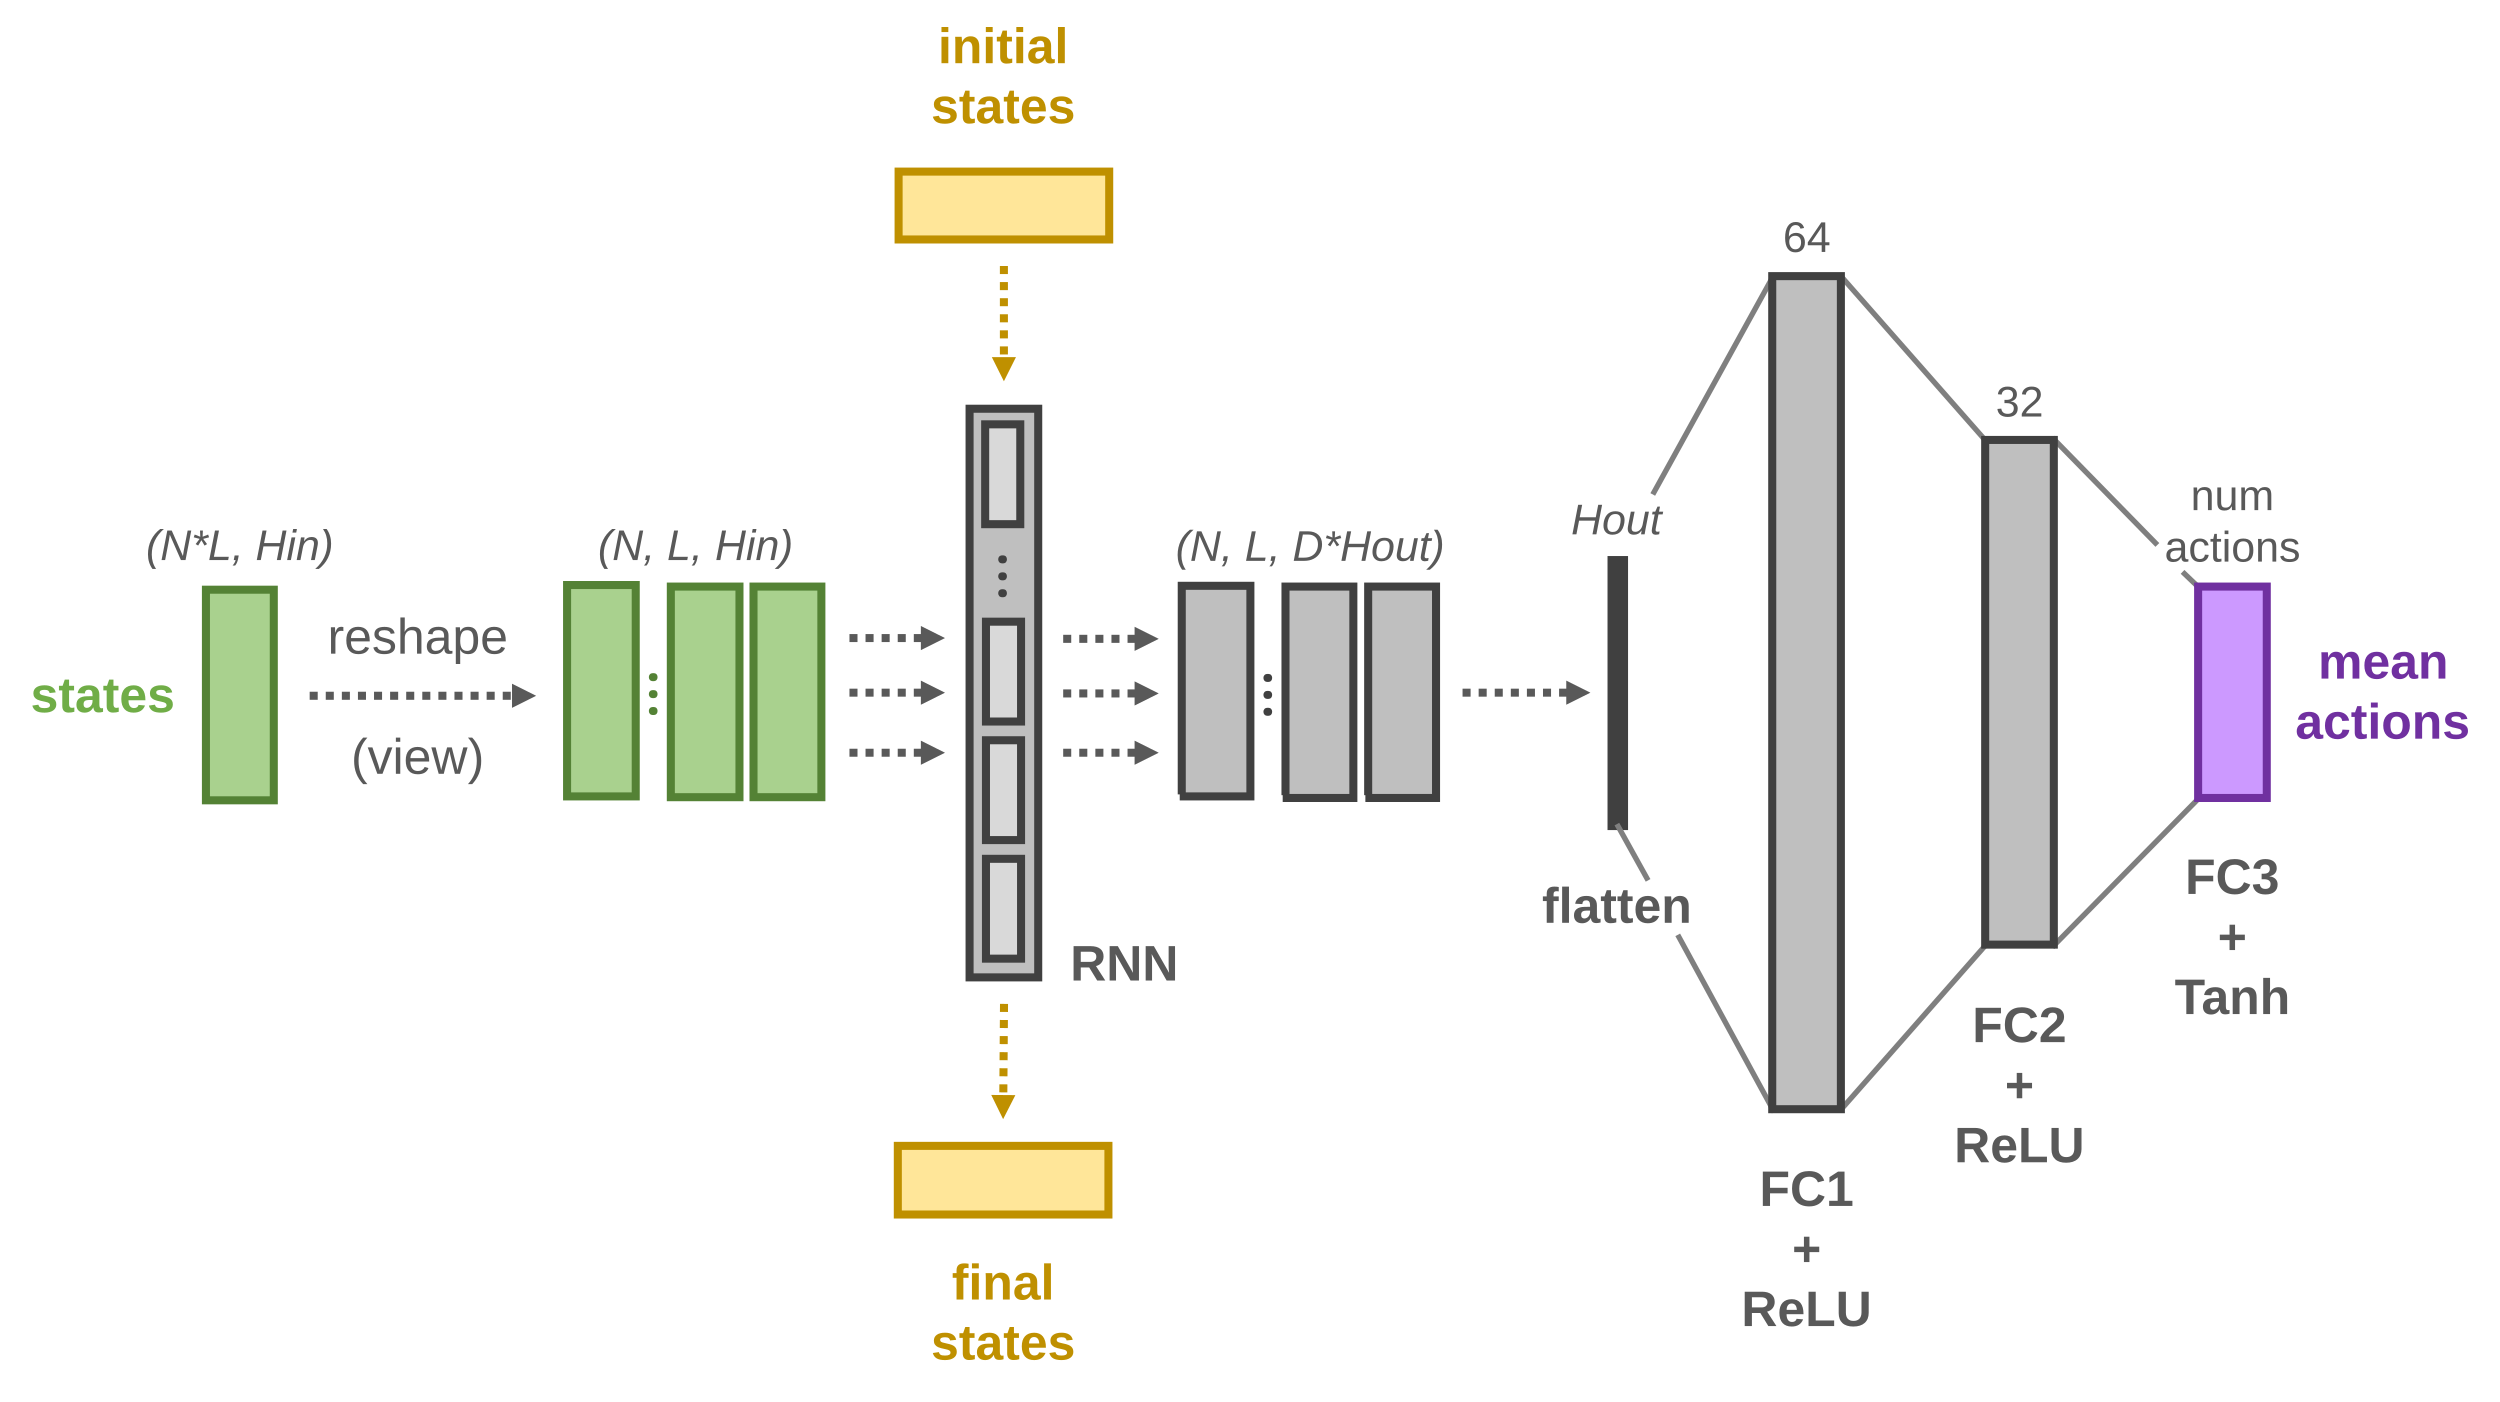
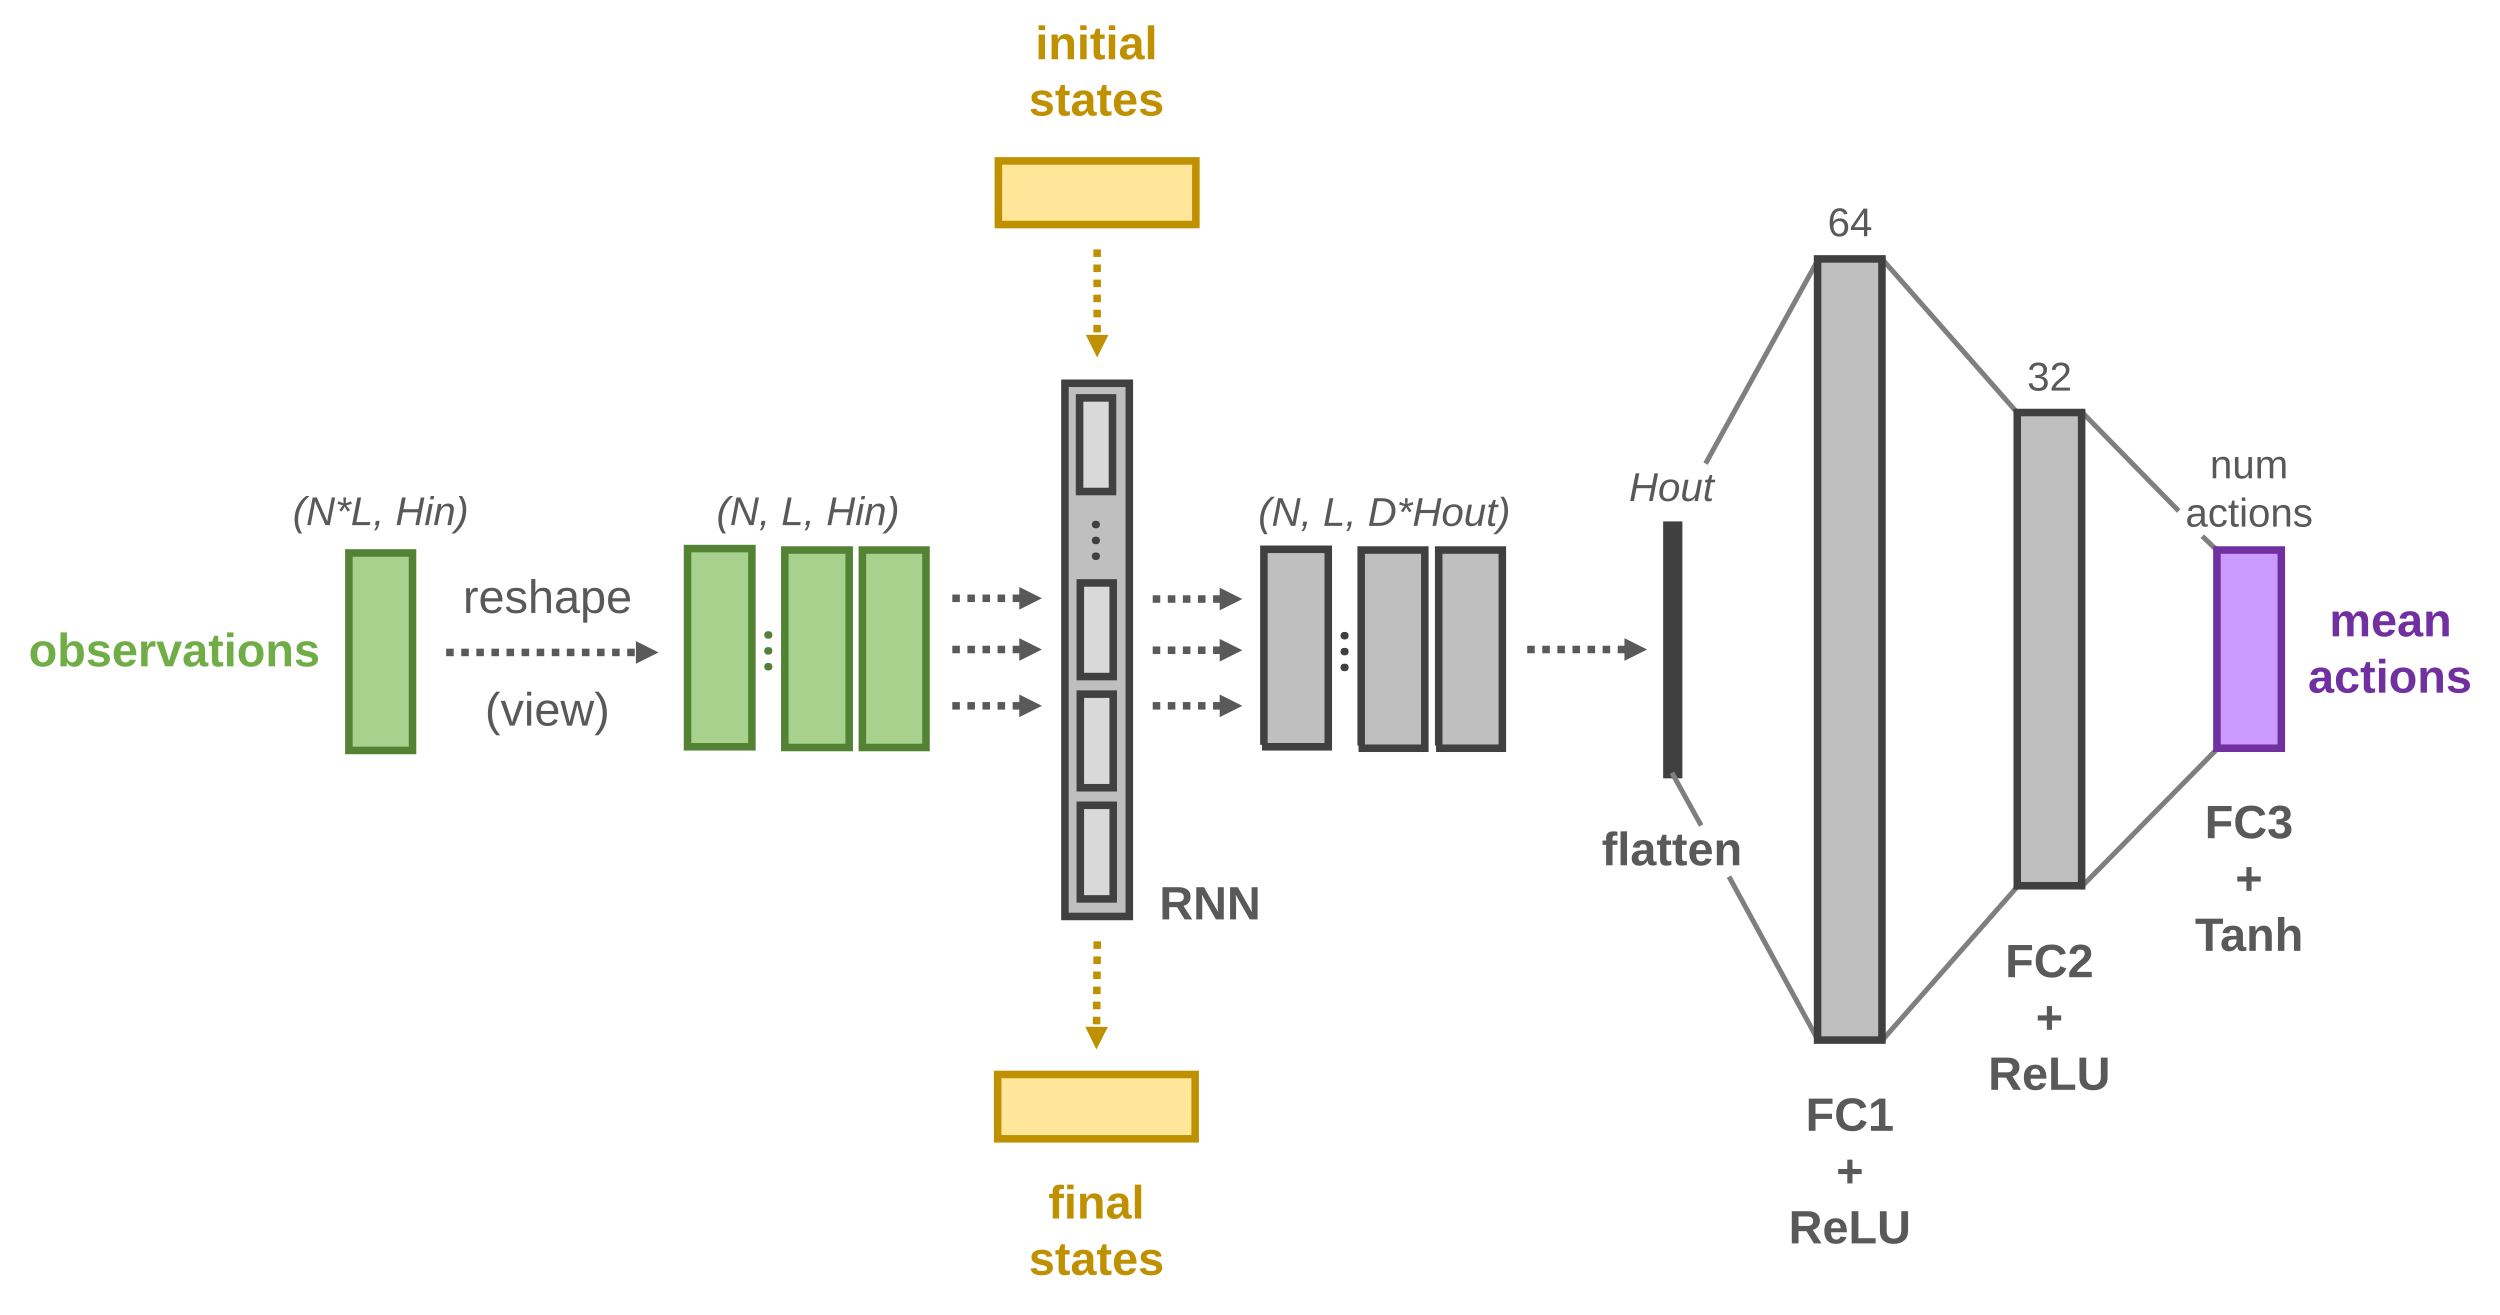
- <svg xmlns="http://www.w3.org/2000/svg" width="3205" height="1797" xml:space="preserve" overflow="hidden">
-   <defs>
-     <clipPath id="clip0">
-       <rect x="1662" y="688" width="3205" height="1797" />
-     </clipPath>
-   </defs>
-   <g clip-path="url(#clip0)" transform="translate(-1662 -688)">
+ <svg xmlns="http://www.w3.org/2000/svg" width="3418" height="1797" xml:space="preserve" overflow="hidden">
+   <g transform="translate(-1449 -688)">
    <path d="M3814.5 1889.5 3934.94 2110.65" stroke="#7F7F7F" stroke-width="6.875" stroke-linecap="square" stroke-miterlimit="8" stroke-dasharray="20.625 6.875" fill="none" fill-rule="evenodd" />
    <path d="M0 0 152.508 276.391" stroke="#7F7F7F" stroke-width="6.875" stroke-linecap="square" stroke-miterlimit="8" stroke-dasharray="20.625 6.875" fill="none" fill-rule="evenodd" transform="matrix(-1 0 0 1 3935.01 1042.5)" />
    <rect x="2905" y="1212" width="88" height="729" stroke="#404040" stroke-width="10.312" stroke-miterlimit="8" fill="#BFBFBF" />
    <rect x="2925" y="1232" width="45" height="128" stroke="#404040" stroke-width="10.312" stroke-miterlimit="8" fill="#D9D9D9" />
    <rect x="2926" y="1637" width="45" height="128" stroke="#404040" stroke-width="10.312" stroke-miterlimit="8" fill="#D9D9D9" />
    <rect x="2926" y="1789" width="45" height="128" stroke="#404040" stroke-width="10.312" stroke-miterlimit="8" fill="#D9D9D9" />
    <path d="M5.156-2.51828e-05 5.156 10.312-5.156 10.312-5.156 2.51828e-05ZM5.156 20.625 5.156 30.938-5.156 30.938-5.156 20.625ZM5.156 41.25 5.157 51.562-5.156 51.562-5.156 41.25ZM5.157 61.875 5.157 72.188-5.156 72.188-5.156 61.875ZM5.157 82.5 5.157 92.812-5.156 92.812-5.156 82.5ZM5.157 103.125 5.157 113.437-5.156 113.438-5.156 103.125ZM15.469 116.85 0.001 147.787-15.468 116.85Z" fill="#BF9000" transform="matrix(-1 0 0 1 2949 1029)" />
    <path d="M5.156-0.04 5.236 10.272-5.076 10.352-5.156 0.04ZM5.317 20.584 5.397 30.896-4.915 30.977-4.995 20.665ZM5.478 41.209 5.558 51.521-4.754 51.601-4.835 41.289ZM5.638 61.833 5.719 72.145-4.593 72.225-4.674 61.913ZM5.799 82.457 5.88 92.769-4.433 92.85-4.513 82.538ZM5.96 103.082 6.04 113.394-4.272 113.474-4.352 103.162ZM16.379 116.715 1.152 147.772-14.557 116.956Z" fill="#BF9000" transform="matrix(-1 0 0 1 2949.15 1975)" />
    <rect x="2522" y="1440" width="88" height="270" stroke="#548235" stroke-width="10.312" stroke-miterlimit="8" fill="#A9D18E" />
    <rect x="2389" y="1438" width="88" height="271" stroke="#548235" stroke-width="10.312" stroke-miterlimit="8" fill="#A9D18E" />
    <rect x="2628" y="1440" width="87" height="270" stroke="#548235" stroke-width="10.312" stroke-miterlimit="8" fill="#A9D18E" />
    <text fill="#548235" font-family="Calibri,Calibri_MSFontService,sans-serif" font-weight="400" font-size="83" transform="matrix(6.12323e-17 1 -1 6.12323e-17 2494.96 1545)">…</text>
    <rect x="2926" y="1485" width="45" height="128" stroke="#404040" stroke-width="10.312" stroke-miterlimit="8" fill="#D9D9D9" />
    <text fill="#404040" font-family="Calibri,Calibri_MSFontService,sans-serif" font-weight="400" font-size="83" transform="matrix(6.12323e-17 1 -1 6.12323e-17 2942.84 1394)">…</text>
    <rect x="2814" y="908" width="270" height="87" stroke="#BF9000" stroke-width="10.312" stroke-miterlimit="8" fill="#FFE699" />
    <rect x="2813" y="2157" width="270" height="88" stroke="#BF9000" stroke-width="10.312" stroke-miterlimit="8" fill="#FFE699" />
-     <text fill="#70AD47" font-family="Arial,Arial_MSFontService,sans-serif" font-weight="700" font-size="64" transform="matrix(1 0 0 1 1701.2 1601)">states</text>
    <path d="M2059 1574.84 2069.31 1574.84 2069.31 1585.16 2059 1585.16ZM2079.62 1574.84 2089.94 1574.84 2089.94 1585.16 2079.62 1585.16ZM2100.25 1574.84 2110.56 1574.84 2110.56 1585.16 2100.25 1585.16ZM2120.88 1574.84 2131.19 1574.84 2131.19 1585.16 2120.88 1585.16ZM2141.5 1574.84 2151.81 1574.84 2151.81 1585.16 2141.5 1585.16ZM2162.12 1574.84 2172.44 1574.84 2172.44 1585.16 2162.12 1585.16ZM2182.75 1574.84 2193.06 1574.84 2193.06 1585.16 2182.75 1585.16ZM2203.38 1574.84 2213.69 1574.84 2213.69 1585.16 2203.38 1585.16ZM2224 1574.84 2234.31 1574.84 2234.31 1585.16 2224 1585.16ZM2244.62 1574.84 2254.94 1574.84 2254.94 1585.16 2244.62 1585.16ZM2265.25 1574.84 2275.56 1574.84 2275.56 1585.16 2265.25 1585.16ZM2285.88 1574.84 2296.19 1574.84 2296.19 1585.16 2285.88 1585.16ZM2306.5 1574.84 2316.81 1574.84 2316.81 1585.16 2306.5 1585.16ZM2318.4 1564.53 2349.33 1580 2318.4 1595.47Z" fill="#595959" />
    <text fill="#595959" font-family="Arial,Arial_MSFontService,sans-serif" font-weight="400" font-size="64" transform="matrix(1 0 0 1 2081.94 1526)">reshape</text>
-     <text fill="#595959" font-family="Arial,Arial_MSFontService,sans-serif" font-weight="400" font-size="64" transform="matrix(1 0 0 1 2112.03 1680)">(</text>
-     <text fill="#595959" font-family="Arial,Arial_MSFontService,sans-serif" font-weight="400" font-size="64" transform="matrix(1 0 0 1 2133.23 1680)">view</text>
-     <text fill="#595959" font-family="Arial,Arial_MSFontService,sans-serif" font-weight="400" font-size="64" transform="matrix(1 0 0 1 2261.56 1680)">)</text>
+     <text fill="#595959" font-family="Arial,Arial_MSFontService,sans-serif" font-weight="400" font-size="64" transform="matrix(1 0 0 1 2112.03 1680)">(view)</text>
    <rect x="1926" y="1444" width="87" height="270" stroke="#548235" stroke-width="10.312" stroke-miterlimit="8" fill="#A9D18E" />
    <text fill="#595959" font-family="Arial,Arial_MSFontService,sans-serif" font-style="italic" font-weight="400" font-size="55" transform="matrix(1 0 0 1 1849.13 1406)">(N*L, </text>
    <text fill="#595959" font-family="Arial,Arial_MSFontService,sans-serif" font-style="italic" font-weight="400" font-size="55" transform="matrix(1 0 0 1 1989.5 1406)">Hin</text>
    <text fill="#595959" font-family="Arial,Arial_MSFontService,sans-serif" font-style="italic" font-weight="400" font-size="55" transform="matrix(1 0 0 1 2071.42 1406)">)</text>
    <text fill="#595959" font-family="Arial,Arial_MSFontService,sans-serif" font-style="italic" font-weight="400" font-size="55" transform="matrix(1 0 0 1 2428.52 1406)">(N, L, </text>
    <text fill="#595959" font-family="Arial,Arial_MSFontService,sans-serif" font-style="italic" font-weight="400" font-size="55" transform="matrix(1 0 0 1 2578.62 1406)">Hin</text>
    <text fill="#595959" font-family="Arial,Arial_MSFontService,sans-serif" font-style="italic" font-weight="400" font-size="55" transform="matrix(1 0 0 1 2660.55 1406)">)</text>
    <text fill="#BF9000" font-family="Arial,Arial_MSFontService,sans-serif" font-weight="700" font-size="64" transform="matrix(1 0 0 1 2882.26 2354)">final</text>
    <text fill="#BF9000" font-family="Arial,Arial_MSFontService,sans-serif" font-weight="700" font-size="64" transform="matrix(1 0 0 1 2855.63 2431)">states</text>
    <text fill="#BF9000" font-family="Arial,Arial_MSFontService,sans-serif" font-weight="700" font-size="64" transform="matrix(1 0 0 1 2864.5 769)">initial</text>
    <text fill="#BF9000" font-family="Arial,Arial_MSFontService,sans-serif" font-weight="700" font-size="64" transform="matrix(1 0 0 1 2855.63 846)">states</text>
    <rect x="3310" y="1440" width="87" height="271" stroke="#404040" stroke-width="10.312" stroke-linecap="square" stroke-miterlimit="8" stroke-dasharray="30.938 10.312" fill="#BFBFBF" />
    <rect x="3177" y="1439" width="88" height="270" stroke="#404040" stroke-width="10.312" stroke-linecap="square" stroke-miterlimit="8" stroke-dasharray="30.938 10.312" fill="#BFBFBF" />
    <rect x="3416" y="1440" width="87" height="271" stroke="#404040" stroke-width="10.312" stroke-linecap="square" stroke-miterlimit="8" stroke-dasharray="30.938 10.312" fill="#BFBFBF" />
    <text fill="#404040" font-family="Calibri,Calibri_MSFontService,sans-serif" font-weight="400" font-size="83" transform="matrix(6.12323e-17 1 -1 6.12323e-17 3282.86 1546)">…</text>
    <text fill="#595959" font-family="Arial,Arial_MSFontService,sans-serif" font-style="italic" font-weight="400" font-size="55" transform="matrix(1 0 0 1 3169.15 1407)">(N, L, D*</text>
    <text fill="#595959" font-family="Arial,Arial_MSFontService,sans-serif" font-style="italic" font-weight="400" font-size="55" transform="matrix(1 0 0 1 3379.99 1407)">Hout</text>
    <text fill="#595959" font-family="Arial,Arial_MSFontService,sans-serif" font-style="italic" font-weight="400" font-size="55" transform="matrix(1 0 0 1 3495.72 1407)">)</text>
    <path d="M3025 1571.84 3035.31 1571.84 3035.31 1582.16 3025 1582.16ZM3045.62 1571.84 3055.94 1571.84 3055.94 1582.16 3045.62 1582.16ZM3066.25 1571.84 3076.56 1571.84 3076.56 1582.16 3066.25 1582.16ZM3086.88 1571.84 3097.19 1571.84 3097.19 1582.16 3086.88 1582.16ZM3107.5 1571.84 3117.81 1571.84 3117.81 1582.16 3107.5 1582.16ZM3116.55 1561.53 3147.49 1577 3116.55 1592.47Z" fill="#595959" />
    <path d="M3537 1570.84 3547.31 1570.84 3547.31 1581.16 3537 1581.16ZM3557.62 1570.84 3567.94 1570.84 3567.94 1581.16 3557.62 1581.16ZM3578.25 1570.84 3588.56 1570.84 3588.56 1581.16 3578.25 1581.16ZM3598.87 1570.84 3609.19 1570.84 3609.19 1581.16 3598.87 1581.16ZM3619.5 1570.84 3629.81 1570.84 3629.81 1581.16 3619.5 1581.16ZM3640.12 1570.84 3650.44 1570.84 3650.44 1581.16 3640.12 1581.16ZM3660.75 1570.84 3671.06 1570.84 3671.06 1581.16 3660.75 1581.16ZM3669.95 1560.53 3700.89 1576 3669.95 1591.47Z" fill="#595959" />
    <text fill="#595959" font-family="Arial,Arial_MSFontService,sans-serif" font-weight="700" font-size="64" transform="matrix(1 0 0 1 3638.87 1871)">flatten</text>
    <rect x="3728" y="1406" width="16" height="341" stroke="#404040" stroke-width="10.312" stroke-miterlimit="8" fill="#404040" />
    <text fill="#595959" font-family="Arial,Arial_MSFontService,sans-serif" font-weight="700" font-size="64" transform="matrix(1 0 0 1 3034.04 1945)">RNN</text>
    <text fill="#595959" font-family="Arial,Arial_MSFontService,sans-serif" font-style="italic" font-weight="400" font-size="55" transform="matrix(1 0 0 1 3676.13 1373)">Hout</text>
    <path d="M3025 1647.84 3035.31 1647.84 3035.31 1658.16 3025 1658.16ZM3045.62 1647.84 3055.94 1647.84 3055.94 1658.16 3045.62 1658.16ZM3066.25 1647.84 3076.56 1647.84 3076.56 1658.16 3066.25 1658.16ZM3086.88 1647.84 3097.19 1647.84 3097.19 1658.16 3086.88 1658.16ZM3107.5 1647.84 3117.81 1647.84 3117.81 1658.16 3107.5 1658.16ZM3116.55 1637.53 3147.49 1653 3116.55 1668.47Z" fill="#595959" />
    <path d="M3025 1501.84 3035.31 1501.84 3035.31 1512.16 3025 1512.16ZM3045.62 1501.84 3055.94 1501.84 3055.94 1512.16 3045.62 1512.16ZM3066.25 1501.84 3076.56 1501.84 3076.56 1512.16 3066.25 1512.16ZM3086.88 1501.84 3097.19 1501.84 3097.19 1512.16 3086.88 1512.16ZM3107.5 1501.84 3117.81 1501.84 3117.81 1512.16 3107.5 1512.16ZM3116.55 1491.53 3147.49 1507 3116.55 1522.47Z" fill="#595959" />
    <path d="M2751 1570.84 2761.31 1570.84 2761.31 1581.16 2751 1581.16ZM2771.62 1570.84 2781.94 1570.84 2781.94 1581.16 2771.62 1581.16ZM2792.25 1570.84 2802.56 1570.84 2802.56 1581.16 2792.25 1581.16ZM2812.88 1570.84 2823.19 1570.84 2823.19 1581.16 2812.88 1581.16ZM2833.5 1570.84 2843.81 1570.84 2843.81 1581.16 2833.5 1581.16ZM2842.55 1560.53 2873.49 1576 2842.55 1591.47Z" fill="#595959" />
    <path d="M2751 1647.84 2761.31 1647.84 2761.31 1658.16 2751 1658.16ZM2771.62 1647.84 2781.94 1647.84 2781.94 1658.16 2771.62 1658.16ZM2792.25 1647.84 2802.56 1647.84 2802.56 1658.16 2792.25 1658.16ZM2812.88 1647.84 2823.19 1647.84 2823.19 1658.16 2812.88 1658.16ZM2833.5 1647.84 2843.81 1647.84 2843.81 1658.16 2833.5 1658.16ZM2842.55 1637.53 2873.49 1653 2842.55 1668.47Z" fill="#595959" />
    <path d="M2751 1500.84 2761.31 1500.84 2761.31 1511.16 2751 1511.16ZM2771.62 1500.84 2781.94 1500.84 2781.94 1511.16 2771.62 1511.16ZM2792.25 1500.84 2802.56 1500.84 2802.56 1511.16 2792.25 1511.16ZM2812.88 1500.84 2823.19 1500.84 2823.19 1511.16 2812.88 1511.16ZM2833.5 1500.84 2843.81 1500.84 2843.81 1511.16 2833.5 1511.16ZM2842.55 1490.53 2873.49 1506 2842.55 1521.47Z" fill="#595959" />
    <path d="M4295.5 1251.5 4426.35 1385.21" stroke="#7F7F7F" stroke-width="6.875" stroke-linecap="square" stroke-miterlimit="8" stroke-dasharray="20.625 6.875" fill="none" fill-rule="evenodd" />
    <path d="M0 0 185.262 188.191" stroke="#7F7F7F" stroke-width="6.875" stroke-linecap="square" stroke-miterlimit="8" stroke-dasharray="20.625 6.875" fill="none" fill-rule="evenodd" transform="matrix(-1 0 0 1 4480.76 1711.5)" />
    <path d="M0 0 185.263 210.592" stroke="#7F7F7F" stroke-width="6.875" stroke-linecap="square" stroke-miterlimit="8" stroke-dasharray="20.625 6.875" fill="none" fill-rule="evenodd" transform="matrix(-1 0 0 1 4207.76 1899.5)" />
    <path d="M4462.5 1423.5 4480.48 1440.73" stroke="#7F7F7F" stroke-width="6.875" stroke-linecap="square" stroke-miterlimit="8" stroke-dasharray="20.625 6.875" fill="none" fill-rule="evenodd" />
    <path d="M4022.5 1042.5 4207.76 1253.09" stroke="#7F7F7F" stroke-width="6.875" stroke-linecap="square" stroke-miterlimit="8" stroke-dasharray="20.625 6.875" fill="none" fill-rule="evenodd" />
    <rect x="3934" y="1042" width="88" height="1068" stroke="#404040" stroke-width="10.312" stroke-miterlimit="8" fill="#BFBFBF" />
    <rect x="4207" y="1252" width="88" height="647" stroke="#404040" stroke-width="10.312" stroke-miterlimit="8" fill="#BFBFBF" />
    <text fill="#595959" font-family="Arial,Arial_MSFontService,sans-serif" font-weight="700" font-size="64" transform="matrix(1 0 0 1 3917.66 2234)">FC1</text>
    <text fill="#595959" font-family="Arial,Arial_MSFontService,sans-serif" font-weight="700" font-size="64" transform="matrix(1 0 0 1 3959.48 2311)">+ </text>
    <text fill="#595959" font-family="Arial,Arial_MSFontService,sans-serif" font-weight="700" font-size="64" transform="matrix(1 0 0 1 3894.45 2388)">ReLU</text>
    <text fill="#595959" font-family="Arial,Arial_MSFontService,sans-serif" font-weight="700" font-size="64" transform="matrix(1 0 0 1 4190.48 2024)">FC2</text>
    <text fill="#595959" font-family="Arial,Arial_MSFontService,sans-serif" font-weight="700" font-size="64" transform="matrix(1 0 0 1 4232.3 2101)">+</text>
    <text fill="#595959" font-family="Arial,Arial_MSFontService,sans-serif" font-weight="700" font-size="64" transform="matrix(1 0 0 1 4167.27 2178)">ReLU</text>
    <text fill="#595959" font-family="Arial,Arial_MSFontService,sans-serif" font-weight="700" font-size="64" transform="matrix(1 0 0 1 4463.3 1834)">FC3</text>
    <text fill="#595959" font-family="Arial,Arial_MSFontService,sans-serif" font-weight="700" font-size="64" transform="matrix(1 0 0 1 4505.12 1911)">+</text>
    <text fill="#595959" font-family="Arial,Arial_MSFontService,sans-serif" font-weight="700" font-size="64" transform="matrix(1 0 0 1 4449.92 1988)">Tanh</text>
    <rect x="4480" y="1440" width="88" height="271" stroke="#7030A0" stroke-width="10.312" stroke-miterlimit="8" fill="#CC99FF" />
    <text fill="#7030A0" font-family="Arial,Arial_MSFontService,sans-serif" font-weight="700" font-size="64" transform="matrix(1 0 0 1 4633.75 1558)">mean</text>
    <text fill="#7030A0" font-family="Arial,Arial_MSFontService,sans-serif" font-weight="700" font-size="64" transform="matrix(1 0 0 1 4604.53 1635)">actions</text>
    <text fill="#595959" font-family="Arial,Arial_MSFontService,sans-serif" font-weight="400" font-size="55" transform="matrix(1 0 0 1 3947.73 1011)">64</text>
    <text fill="#595959" font-family="Arial,Arial_MSFontService,sans-serif" font-weight="400" font-size="55" transform="matrix(1 0 0 1 4220.55 1222)">32</text>
    <text fill="#595959" font-family="Arial,Arial_MSFontService,sans-serif" font-weight="400" font-size="55" transform="matrix(1 0 0 1 4470.44 1342)">num</text>
    <text fill="#595959" font-family="Arial,Arial_MSFontService,sans-serif" font-weight="400" font-size="55" transform="matrix(1 0 0 1 4436.93 1408)">actions</text>
    <path d="M3736.5 1747.5 3773.34 1813.93" stroke="#7F7F7F" stroke-width="6.875" stroke-linecap="square" stroke-miterlimit="8" stroke-dasharray="20.625 6.875" fill="none" fill-rule="evenodd" />
+     <text fill="#70AD47" font-family="Arial,Arial_MSFontService,sans-serif" font-weight="700" font-size="64" transform="matrix(1 0 0 1 1488.16 1599)">observations</text>
  </g>
</svg>
